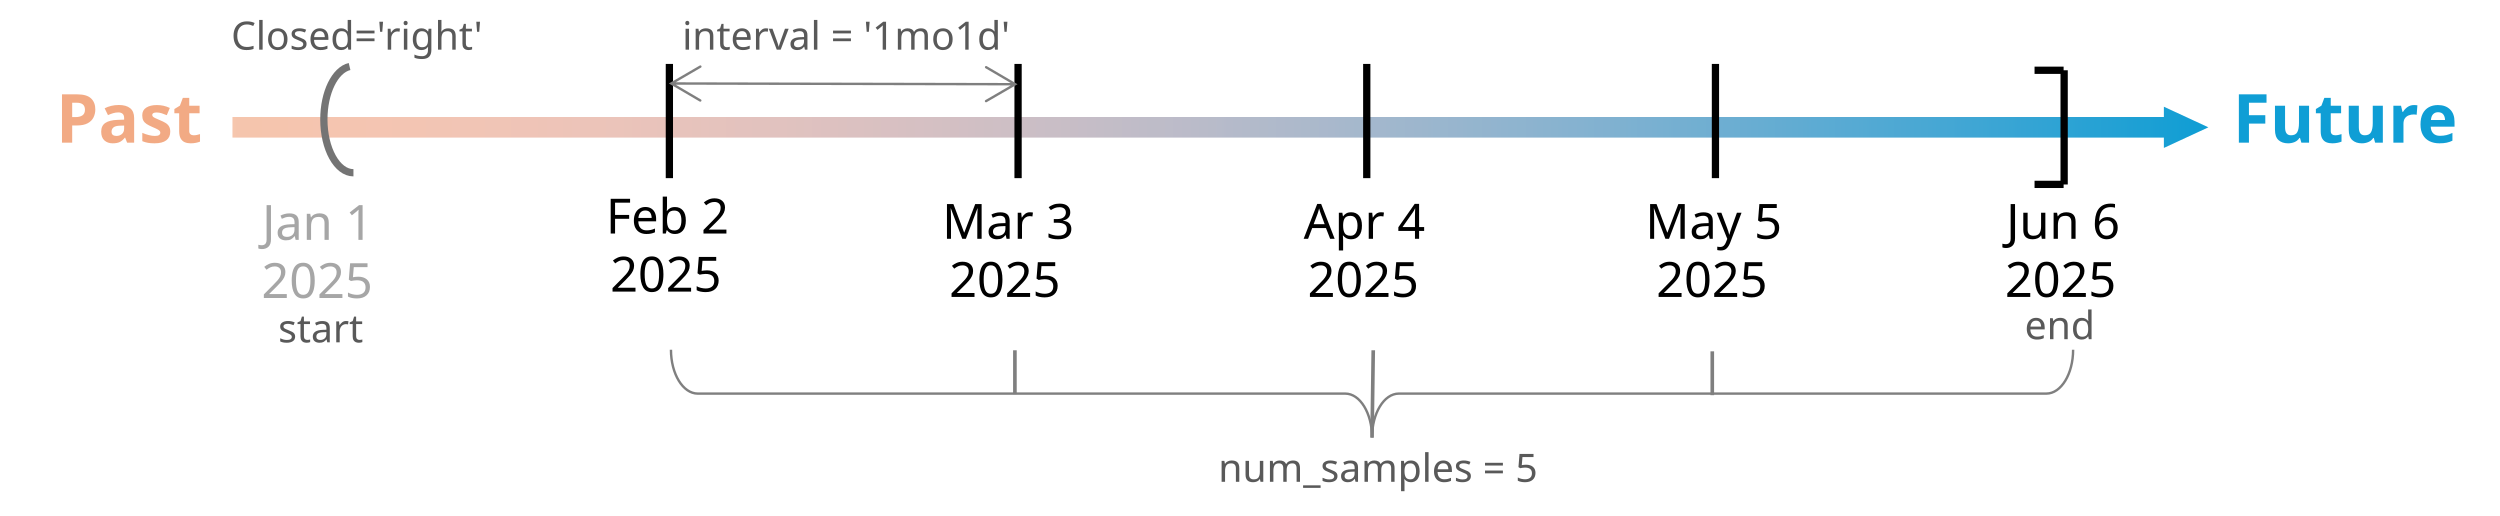
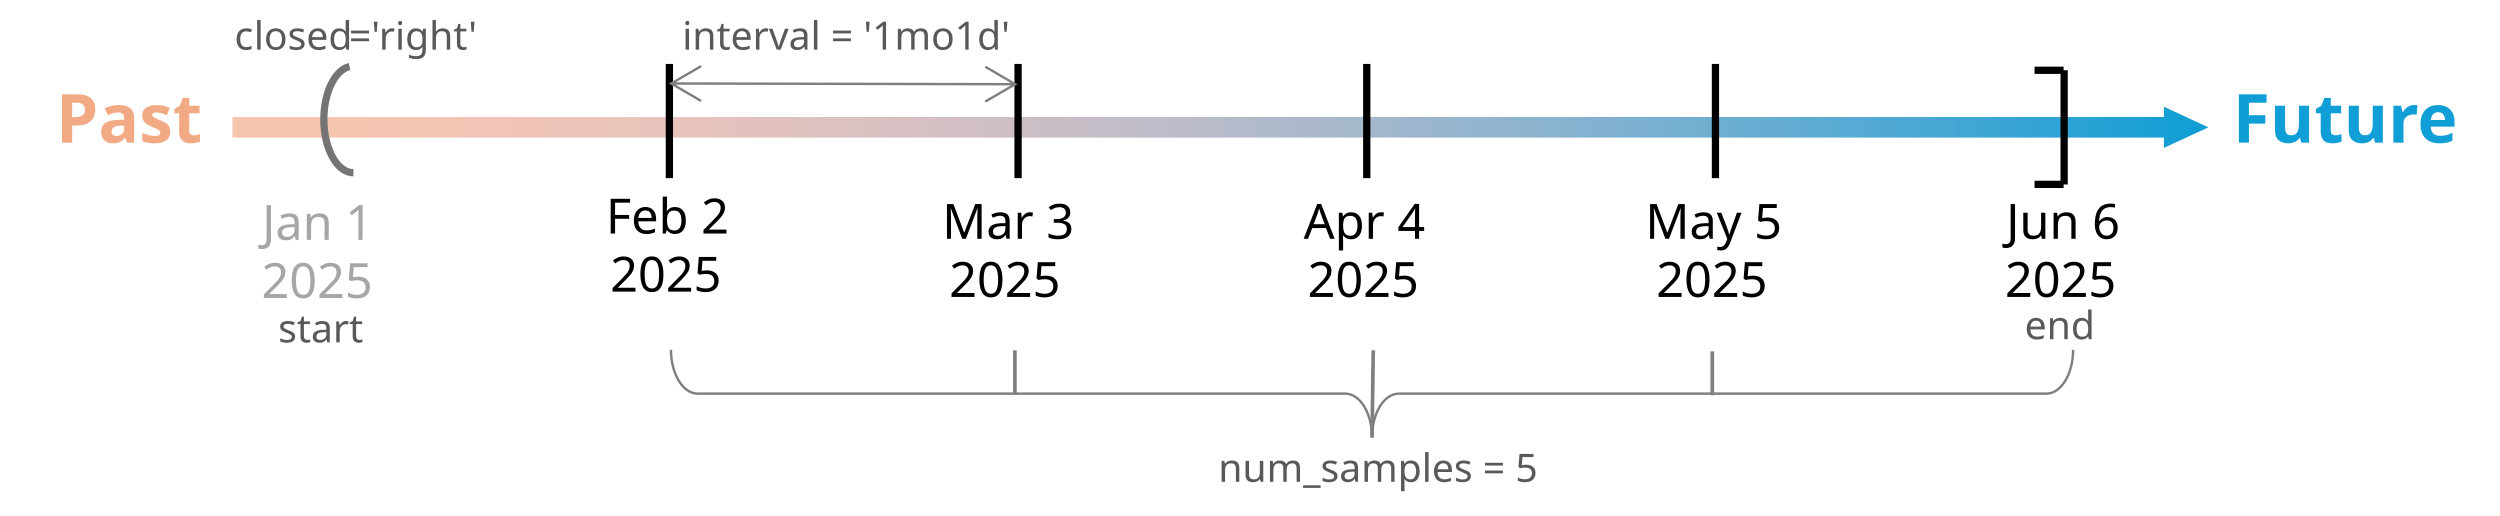
<svg xmlns="http://www.w3.org/2000/svg" width="2366" height="488" xml:space="preserve" overflow="hidden">
  <defs>
    <linearGradient x1="550" y1="487.5" x2="2420" y2="487.5" gradientUnits="userSpaceOnUse" spreadMethod="reflect" id="fill0">
      <stop offset="0" stop-color="#F6C6AD" />
      <stop offset="0.004" stop-color="#F5C5AD" />
      <stop offset="0.009" stop-color="#F5C5AD" />
      <stop offset="0.013" stop-color="#F5C5AD" />
      <stop offset="0.017" stop-color="#F5C5AE" />
      <stop offset="0.022" stop-color="#F5C5AE" />
      <stop offset="0.026" stop-color="#F5C5AE" />
      <stop offset="0.03" stop-color="#F5C5AF" />
      <stop offset="0.035" stop-color="#F5C5AF" />
      <stop offset="0.039" stop-color="#F5C5AF" />
      <stop offset="0.043" stop-color="#F5C5B0" />
      <stop offset="0.048" stop-color="#F5C5B0" />
      <stop offset="0.052" stop-color="#F5C5B0" />
      <stop offset="0.057" stop-color="#F4C5B1" />
      <stop offset="0.061" stop-color="#F4C5B1" />
      <stop offset="0.065" stop-color="#F4C5B1" />
      <stop offset="0.07" stop-color="#F4C5B2" />
      <stop offset="0.074" stop-color="#F4C5B2" />
      <stop offset="0.078" stop-color="#F4C5B2" />
      <stop offset="0.083" stop-color="#F3C5B2" />
      <stop offset="0.087" stop-color="#F3C5B3" />
      <stop offset="0.091" stop-color="#F3C5B3" />
      <stop offset="0.096" stop-color="#F3C5B3" />
      <stop offset="0.1" stop-color="#F2C5B4" />
      <stop offset="0.104" stop-color="#F2C5B4" />
      <stop offset="0.109" stop-color="#F2C5B4" />
      <stop offset="0.113" stop-color="#F2C5B5" />
      <stop offset="0.117" stop-color="#F1C5B5" />
      <stop offset="0.122" stop-color="#F1C5B5" />
      <stop offset="0.126" stop-color="#F1C5B5" />
      <stop offset="0.13" stop-color="#F0C5B6" />
      <stop offset="0.135" stop-color="#F0C5B6" />
      <stop offset="0.139" stop-color="#F0C5B6" />
      <stop offset="0.143" stop-color="#EFC4B7" />
      <stop offset="0.148" stop-color="#EFC4B7" />
      <stop offset="0.152" stop-color="#EFC4B7" />
      <stop offset="0.157" stop-color="#EEC4B7" />
      <stop offset="0.161" stop-color="#EEC4B8" />
      <stop offset="0.165" stop-color="#EEC4B8" />
      <stop offset="0.17" stop-color="#EDC4B8" />
      <stop offset="0.174" stop-color="#EDC4B9" />
      <stop offset="0.178" stop-color="#ECC4B9" />
      <stop offset="0.183" stop-color="#ECC4B9" />
      <stop offset="0.187" stop-color="#ECC4B9" />
      <stop offset="0.191" stop-color="#EBC4BA" />
      <stop offset="0.196" stop-color="#EBC4BA" />
      <stop offset="0.2" stop-color="#EAC4BA" />
      <stop offset="0.204" stop-color="#EAC3BA" />
      <stop offset="0.209" stop-color="#E9C3BB" />
      <stop offset="0.213" stop-color="#E9C3BB" />
      <stop offset="0.217" stop-color="#E8C3BB" />
      <stop offset="0.222" stop-color="#E8C3BC" />
      <stop offset="0.226" stop-color="#E7C3BC" />
      <stop offset="0.23" stop-color="#E7C3BC" />
      <stop offset="0.235" stop-color="#E6C3BC" />
      <stop offset="0.239" stop-color="#E6C3BD" />
      <stop offset="0.243" stop-color="#E5C3BD" />
      <stop offset="0.248" stop-color="#E5C3BD" />
      <stop offset="0.252" stop-color="#E4C2BD" />
      <stop offset="0.257" stop-color="#E3C2BE" />
      <stop offset="0.261" stop-color="#E3C2BE" />
      <stop offset="0.265" stop-color="#E2C2BE" />
      <stop offset="0.27" stop-color="#E2C2BE" />
      <stop offset="0.274" stop-color="#E1C2BF" />
      <stop offset="0.278" stop-color="#E1C2BF" />
      <stop offset="0.283" stop-color="#E0C2BF" />
      <stop offset="0.287" stop-color="#DFC2BF" />
      <stop offset="0.291" stop-color="#DFC2C0" />
      <stop offset="0.296" stop-color="#DEC1C0" />
      <stop offset="0.3" stop-color="#DDC1C0" />
      <stop offset="0.304" stop-color="#DDC1C0" />
      <stop offset="0.309" stop-color="#DCC1C0" />
      <stop offset="0.313" stop-color="#DBC1C1" />
      <stop offset="0.317" stop-color="#DBC1C1" />
      <stop offset="0.322" stop-color="#DAC1C1" />
      <stop offset="0.326" stop-color="#D9C1C1" />
      <stop offset="0.33" stop-color="#D9C0C2" />
      <stop offset="0.335" stop-color="#D8C0C2" />
      <stop offset="0.339" stop-color="#D7C0C2" />
      <stop offset="0.343" stop-color="#D6C0C2" />
      <stop offset="0.348" stop-color="#D6C0C3" />
      <stop offset="0.352" stop-color="#D5C0C3" />
      <stop offset="0.357" stop-color="#D4C0C3" />
      <stop offset="0.361" stop-color="#D3C0C3" />
      <stop offset="0.365" stop-color="#D3BFC3" />
      <stop offset="0.37" stop-color="#D2BFC4" />
      <stop offset="0.374" stop-color="#D1BFC4" />
      <stop offset="0.378" stop-color="#D0BFC4" />
      <stop offset="0.383" stop-color="#CFBFC4" />
      <stop offset="0.387" stop-color="#CFBFC5" />
      <stop offset="0.391" stop-color="#CEBFC5" />
      <stop offset="0.396" stop-color="#CDBEC5" />
      <stop offset="0.4" stop-color="#CCBEC5" />
      <stop offset="0.404" stop-color="#CBBEC5" />
      <stop offset="0.409" stop-color="#CABEC6" />
      <stop offset="0.413" stop-color="#C9BEC6" />
      <stop offset="0.417" stop-color="#C9BEC6" />
      <stop offset="0.422" stop-color="#C8BEC6" />
      <stop offset="0.426" stop-color="#C7BDC6" />
      <stop offset="0.43" stop-color="#C6BDC7" />
      <stop offset="0.435" stop-color="#C5BDC7" />
      <stop offset="0.439" stop-color="#C4BDC7" />
      <stop offset="0.443" stop-color="#C3BDC7" />
      <stop offset="0.448" stop-color="#C2BDC7" />
      <stop offset="0.452" stop-color="#C1BCC8" />
      <stop offset="0.457" stop-color="#C0BCC8" />
      <stop offset="0.461" stop-color="#BFBCC8" />
      <stop offset="0.465" stop-color="#BEBCC8" />
      <stop offset="0.47" stop-color="#BEBCC8" />
      <stop offset="0.474" stop-color="#BDBCC9" />
      <stop offset="0.478" stop-color="#BCBBC9" />
      <stop offset="0.483" stop-color="#BBBBC9" />
      <stop offset="0.487" stop-color="#BABBC9" />
      <stop offset="0.491" stop-color="#B9BBC9" />
      <stop offset="0.496" stop-color="#B8BBC9" />
      <stop offset="0.5" stop-color="#B7BBCA" />
      <stop offset="0.504" stop-color="#B5BACA" />
      <stop offset="0.509" stop-color="#B4BACA" />
      <stop offset="0.513" stop-color="#B3BACA" />
      <stop offset="0.517" stop-color="#B2BACA" />
      <stop offset="0.522" stop-color="#B1BACA" />
      <stop offset="0.526" stop-color="#B0BACB" />
      <stop offset="0.53" stop-color="#AFB9CB" />
      <stop offset="0.535" stop-color="#AEB9CB" />
      <stop offset="0.539" stop-color="#ADB9CB" />
      <stop offset="0.543" stop-color="#ACB9CB" />
      <stop offset="0.548" stop-color="#ABB9CB" />
      <stop offset="0.552" stop-color="#AAB8CC" />
      <stop offset="0.557" stop-color="#A9B8CC" />
      <stop offset="0.561" stop-color="#A7B8CC" />
      <stop offset="0.565" stop-color="#A6B8CC" />
      <stop offset="0.57" stop-color="#A5B8CC" />
      <stop offset="0.574" stop-color="#A4B7CC" />
      <stop offset="0.578" stop-color="#A3B7CD" />
      <stop offset="0.583" stop-color="#A2B7CD" />
      <stop offset="0.587" stop-color="#A0B7CD" />
      <stop offset="0.591" stop-color="#9FB7CD" />
      <stop offset="0.596" stop-color="#9EB6CD" />
      <stop offset="0.6" stop-color="#9DB6CD" />
      <stop offset="0.604" stop-color="#9CB6CD" />
      <stop offset="0.609" stop-color="#9AB6CE" />
      <stop offset="0.613" stop-color="#99B6CE" />
      <stop offset="0.617" stop-color="#98B5CE" />
      <stop offset="0.622" stop-color="#97B5CE" />
      <stop offset="0.626" stop-color="#95B5CE" />
      <stop offset="0.63" stop-color="#94B5CE" />
      <stop offset="0.635" stop-color="#93B4CE" />
      <stop offset="0.639" stop-color="#92B4CF" />
      <stop offset="0.643" stop-color="#90B4CF" />
      <stop offset="0.648" stop-color="#8FB4CF" />
      <stop offset="0.652" stop-color="#8EB4CF" />
      <stop offset="0.657" stop-color="#8DB3CF" />
      <stop offset="0.661" stop-color="#8BB3CF" />
      <stop offset="0.665" stop-color="#8AB3CF" />
      <stop offset="0.67" stop-color="#89B3CF" />
      <stop offset="0.674" stop-color="#87B2D0" />
      <stop offset="0.678" stop-color="#86B2D0" />
      <stop offset="0.683" stop-color="#85B2D0" />
      <stop offset="0.687" stop-color="#83B2D0" />
      <stop offset="0.691" stop-color="#82B1D0" />
      <stop offset="0.696" stop-color="#81B1D0" />
      <stop offset="0.7" stop-color="#7FB1D0" />
      <stop offset="0.704" stop-color="#7EB1D0" />
      <stop offset="0.709" stop-color="#7CB1D1" />
      <stop offset="0.713" stop-color="#7BB0D1" />
      <stop offset="0.717" stop-color="#7AB0D1" />
      <stop offset="0.722" stop-color="#78B0D1" />
      <stop offset="0.726" stop-color="#77B0D1" />
      <stop offset="0.73" stop-color="#75AFD1" />
      <stop offset="0.735" stop-color="#74AFD1" />
      <stop offset="0.739" stop-color="#72AFD1" />
      <stop offset="0.743" stop-color="#71AFD1" />
      <stop offset="0.748" stop-color="#70AED1" />
      <stop offset="0.752" stop-color="#6EAED2" />
      <stop offset="0.757" stop-color="#6DAED2" />
      <stop offset="0.761" stop-color="#6BAED2" />
      <stop offset="0.765" stop-color="#6AADD2" />
      <stop offset="0.77" stop-color="#68ADD2" />
      <stop offset="0.774" stop-color="#67ADD2" />
      <stop offset="0.778" stop-color="#65ADD2" />
      <stop offset="0.783" stop-color="#64ACD2" />
      <stop offset="0.787" stop-color="#62ACD2" />
      <stop offset="0.791" stop-color="#61ACD2" />
      <stop offset="0.796" stop-color="#5FABD2" />
      <stop offset="0.8" stop-color="#5DABD3" />
      <stop offset="0.804" stop-color="#5CABD3" />
      <stop offset="0.809" stop-color="#5AABD3" />
      <stop offset="0.813" stop-color="#59AAD3" />
      <stop offset="0.817" stop-color="#57AAD3" />
      <stop offset="0.822" stop-color="#56AAD3" />
      <stop offset="0.826" stop-color="#54AAD3" />
      <stop offset="0.83" stop-color="#52A9D3" />
      <stop offset="0.835" stop-color="#51A9D3" />
      <stop offset="0.839" stop-color="#4FA9D3" />
      <stop offset="0.843" stop-color="#4EA8D3" />
      <stop offset="0.848" stop-color="#4CA8D3" />
      <stop offset="0.852" stop-color="#4AA8D3" />
      <stop offset="0.857" stop-color="#49A8D3" />
      <stop offset="0.861" stop-color="#47A7D4" />
      <stop offset="0.865" stop-color="#45A7D4" />
      <stop offset="0.87" stop-color="#44A7D4" />
      <stop offset="0.874" stop-color="#42A6D4" />
      <stop offset="0.878" stop-color="#40A6D4" />
      <stop offset="0.883" stop-color="#3FA6D4" />
      <stop offset="0.887" stop-color="#3DA6D4" />
      <stop offset="0.891" stop-color="#3BA5D4" />
      <stop offset="0.896" stop-color="#3AA5D4" />
      <stop offset="0.9" stop-color="#38A5D4" />
      <stop offset="0.904" stop-color="#36A4D4" />
      <stop offset="0.909" stop-color="#34A4D4" />
      <stop offset="0.913" stop-color="#33A4D4" />
      <stop offset="0.917" stop-color="#31A3D4" />
      <stop offset="0.922" stop-color="#2FA3D4" />
      <stop offset="0.926" stop-color="#2DA3D4" />
      <stop offset="0.93" stop-color="#2CA3D4" />
      <stop offset="0.935" stop-color="#2AA2D4" />
      <stop offset="0.939" stop-color="#28A2D4" />
      <stop offset="0.943" stop-color="#26A2D4" />
      <stop offset="0.948" stop-color="#25A1D4" />
      <stop offset="0.952" stop-color="#23A1D4" />
      <stop offset="0.957" stop-color="#21A1D4" />
      <stop offset="0.961" stop-color="#1FA0D4" />
      <stop offset="0.965" stop-color="#1DA0D4" />
      <stop offset="0.97" stop-color="#1CA0D4" />
      <stop offset="0.974" stop-color="#1A9FD4" />
      <stop offset="0.978" stop-color="#189FD4" />
      <stop offset="0.983" stop-color="#169FD4" />
      <stop offset="0.987" stop-color="#149ED4" />
      <stop offset="0.991" stop-color="#129ED4" />
      <stop offset="0.996" stop-color="#109ED4" />
      <stop offset="1" stop-color="#0F9ED5" />
    </linearGradient>
  </defs>
  <g transform="translate(-330 -367)">
    <path d="M550 477.751 2377.89 477.751 2377.89 468 2420 487.5 2377.89 507 2377.89 497.251 550 497.251Z" fill="url(#fill0)" fill-rule="evenodd" />
    <text fill="#0F9ED5" font-family="Mulish,Mulish_MSFontService,sans-serif" font-weight="700" font-size="64" transform="matrix(1 0 0 1 2443.1 502)">Future</text>
    <text fill="#0F9ED5" font-family="Mulish,Mulish_MSFontService,sans-serif" font-weight="700" font-size="64" transform="matrix(1 0 0 1 2639.61 502)"> </text>
    <text fill="#F2AA84" font-family="Mulish,Mulish_MSFontService,sans-serif" font-weight="700" font-size="64" transform="matrix(1 0 0 1 382.895 502)">Past</text>
    <text fill="#F2AA84" font-family="Mulish,Mulish_MSFontService,sans-serif" font-weight="700" font-size="64" transform="matrix(1 0 0 1 519.822 502)"> </text>
    <text fill="#A6A6A6" font-family="Mulish,Mulish_MSFontService,sans-serif" font-weight="400" font-size="46" transform="matrix(1 0 0 1 578.073 594)">Jan 1</text>
    <text fill="#A6A6A6" font-family="Mulish,Mulish_MSFontService,sans-serif" font-weight="400" font-size="46" transform="matrix(1 0 0 1 686.927 594)"> </text>
    <text fill="#A6A6A6" font-family="Mulish,Mulish_MSFontService,sans-serif" font-weight="400" font-size="46" transform="matrix(1 0 0 1 577.5 649)">2025</text>
    <text fill="#A6A6A6" font-family="Mulish,Mulish_MSFontService,sans-serif" font-weight="400" font-size="46" transform="matrix(1 0 0 1 687.5 649)"> </text>
    <path d="M963.5 427.5 963.5 535.596" stroke="#000000" stroke-width="6.875" stroke-miterlimit="8" fill="none" fill-rule="evenodd" />
    <path d="M1293.5 427.5 1293.5 535.596" stroke="#000000" stroke-width="6.875" stroke-miterlimit="8" fill="none" fill-rule="evenodd" />
    <path d="M1623.5 427.5 1623.5 535.596" stroke="#000000" stroke-width="6.875" stroke-miterlimit="8" fill="none" fill-rule="evenodd" />
    <path d="M1953.5 427.5 1953.5 535.596" stroke="#000000" stroke-width="6.875" stroke-miterlimit="8" fill="none" fill-rule="evenodd" />
    <text font-family="Mulish,Mulish_MSFontService,sans-serif" font-weight="400" font-size="46" transform="matrix(1 0 0 1 903.489 588)">Feb 2</text>
    <text font-family="Mulish,Mulish_MSFontService,sans-serif" font-weight="400" font-size="46" transform="matrix(1 0 0 1 1021.51 588)"> </text>
    <text font-family="Mulish,Mulish_MSFontService,sans-serif" font-weight="400" font-size="46" transform="matrix(1 0 0 1 907.5 643)">2025</text>
    <text font-family="Mulish,Mulish_MSFontService,sans-serif" font-weight="400" font-size="46" transform="matrix(1 0 0 1 1017.5 643)"> </text>
    <text font-family="Mulish,Mulish_MSFontService,sans-serif" font-weight="400" font-size="46" transform="matrix(1 0 0 1 1221.74 593)">Mar 3</text>
    <text font-family="Mulish,Mulish_MSFontService,sans-serif" font-weight="400" font-size="46" transform="matrix(1 0 0 1 1344.92 593)"> </text>
    <text font-family="Mulish,Mulish_MSFontService,sans-serif" font-weight="400" font-size="46" transform="matrix(1 0 0 1 1228.34 648)">2025</text>
    <text font-family="Mulish,Mulish_MSFontService,sans-serif" font-weight="400" font-size="46" transform="matrix(1 0 0 1 1338.34 648)"> </text>
    <text font-family="Mulish,Mulish_MSFontService,sans-serif" font-weight="400" font-size="46" transform="matrix(1 0 0 1 1563.78 593)">Apr 4</text>
    <text font-family="Mulish,Mulish_MSFontService,sans-serif" font-weight="400" font-size="46" transform="matrix(1 0 0 1 1681.22 593)"> </text>
    <text font-family="Mulish,Mulish_MSFontService,sans-serif" font-weight="400" font-size="46" transform="matrix(1 0 0 1 1567.51 648)">2025</text>
    <text font-family="Mulish,Mulish_MSFontService,sans-serif" font-weight="400" font-size="46" transform="matrix(1 0 0 1 1677.51 648)"> </text>
    <text font-family="Mulish,Mulish_MSFontService,sans-serif" font-weight="400" font-size="46" transform="matrix(1 0 0 1 1887.19 593)">May 5</text>
    <text font-family="Mulish,Mulish_MSFontService,sans-serif" font-weight="400" font-size="46" transform="matrix(1 0 0 1 2017.81 593)"> </text>
    <text font-family="Mulish,Mulish_MSFontService,sans-serif" font-weight="400" font-size="46" transform="matrix(1 0 0 1 1897.5 648)">2025</text>
    <text font-family="Mulish,Mulish_MSFontService,sans-serif" font-weight="400" font-size="46" transform="matrix(1 0 0 1 2007.5 648)"> </text>
    <text font-family="Mulish,Mulish_MSFontService,sans-serif" font-weight="400" font-size="46" transform="matrix(1 0 0 1 2228.65 593)">Jun 6</text>
    <text font-family="Mulish,Mulish_MSFontService,sans-serif" font-weight="400" font-size="46" transform="matrix(1 0 0 1 2336.35 593)"> </text>
    <text font-family="Mulish,Mulish_MSFontService,sans-serif" font-weight="400" font-size="46" transform="matrix(1 0 0 1 2227.5 648)">2025</text>
    <text font-family="Mulish,Mulish_MSFontService,sans-serif" font-weight="400" font-size="46" transform="matrix(1 0 0 1 2337.5 648)"> </text>
    <text fill="#595959" font-family="Mulish,Mulish_MSFontService,sans-serif" font-weight="400" font-size="37" transform="matrix(1 0 0 1 975.677 414)">interval = '1mo1d'</text>
    <text fill="#595959" font-family="Mulish,Mulish_MSFontService,sans-serif" font-weight="400" font-size="37" transform="matrix(1 0 0 1 1277.03 414)"> </text>
    <text fill="#595959" font-family="Mulish,Mulish_MSFontService,sans-serif" font-weight="400" font-size="37" transform="matrix(1 0 0 1 593.255 691)">start</text>
    <text fill="#595959" font-family="Mulish,Mulish_MSFontService,sans-serif" font-weight="400" font-size="37" transform="matrix(1 0 0 1 671.745 691)"> </text>
    <text fill="#595959" font-family="Mulish,Mulish_MSFontService,sans-serif" font-weight="400" font-size="37" transform="matrix(1 0 0 1 2246.12 688)">end</text>
    <text fill="#595959" font-family="Mulish,Mulish_MSFontService,sans-serif" font-weight="400" font-size="37" transform="matrix(1 0 0 1 2309.71 688)"> </text>
-     <path d="M2292 698C2292 720.92 2280.65 739.5 2266.64 739.5L1653.86 739.5C1639.85 739.5 1628.5 758.08 1628.5 781 1628.5 758.08 1617.15 739.5 1603.14 739.5L990.36 739.5C976.354 739.5 965 720.92 965 698" stroke="#7F7F7F" stroke-width="2.292" stroke-miterlimit="8" fill="none" fill-rule="evenodd" />
+     <path d="M2292 698.061C2292 720.964 2280.65 739.531 2266.66 739.531L1653.84 739.531C1639.85 739.531 1628.5 758.097 1628.5 781 1628.5 758.097 1617.15 739.531 1603.16 739.531L990.341 739.531C976.346 739.531 965 720.964 965 698.061" stroke="#7F7F7F" stroke-width="2.292" stroke-miterlimit="8" fill="none" fill-rule="evenodd" />
    <text fill="#595959" font-family="Mulish,Mulish_MSFontService,sans-serif" font-weight="400" font-size="37" transform="matrix(1 0 0 1 1482.99 823)">num_samples = 5</text>
    <text fill="#595959" font-family="Mulish,Mulish_MSFontService,sans-serif" font-weight="400" font-size="37" transform="matrix(1 0 0 1 1780.34 823)"> </text>
    <path d="M1290.5 698.5 1290.5 739.99" stroke="#7F7F7F" stroke-width="3.438" stroke-miterlimit="8" fill="none" fill-rule="evenodd" />
    <path d="M0 0 1.145 82.74" stroke="#7F7F7F" stroke-width="3.438" stroke-miterlimit="8" fill="none" fill-rule="evenodd" transform="matrix(-1 0 0 1 1629.64 698.5)" />
    <path d="M1950.5 699.5 1950.5 740.99" stroke="#7F7F7F" stroke-width="3.438" stroke-miterlimit="8" fill="none" fill-rule="evenodd" />
    <path d="M664.5 530.5C649.036 530.5 636.5 507.89 636.5 480 636.5 454.677 646.899 433.269 660.817 429.939" stroke="#747474" stroke-width="6.875" stroke-miterlimit="8" fill="none" fill-rule="evenodd" />
    <path d="M2283.5 433.5 2283.5 541.596" stroke="#000000" stroke-width="6.875" stroke-miterlimit="8" fill="none" fill-rule="evenodd" />
    <path d="M0 0 27.5 0" stroke="#000000" stroke-width="6.875" stroke-miterlimit="8" fill="none" fill-rule="evenodd" transform="matrix(-1 0 0 1 2283 433.5)" />
    <path d="M0 0 27.5 0" stroke="#000000" stroke-width="6.875" stroke-miterlimit="8" fill="none" fill-rule="evenodd" transform="matrix(-1 0 0 1 2283 541.5)" />
-     <text fill="#595959" font-family="Mulish,Mulish_MSFontService,sans-serif" font-weight="400" font-size="37" transform="matrix(1 0 0 1 548.766 414)">Closed='right'</text>
-     <text fill="#595959" font-family="Mulish,Mulish_MSFontService,sans-serif" font-weight="400" font-size="37" transform="matrix(1 0 0 1 779.652 414)"> </text>
+     <text fill="#595959" font-family="Mulish,Mulish_MSFontService,sans-serif" font-weight="400" font-size="37" transform="matrix(1 0 0 1 551.917 414)">c</text>
+     <text fill="#595959" font-family="Mulish,Mulish_MSFontService,sans-serif" font-weight="400" font-size="37" transform="matrix(1 0 0 1 570.251 414)">losed</text>
+     <text fill="#595959" font-family="Mulish,Mulish_MSFontService,sans-serif" font-weight="400" font-size="37" transform="matrix(1 0 0 1 660.199 414)">='right'</text>
+     <text fill="#595959" font-family="Mulish,Mulish_MSFontService,sans-serif" font-weight="400" font-size="37" transform="matrix(1 0 0 1 776.501 414)"> </text>
    <path d="M965.269 444.859 1290.73 445.556 1290.73 447.848 965.264 447.151ZM992.155 463.094 962.995 446 992.228 429.031C992.775 428.713 993.476 428.9 993.794 429.447 994.112 429.994 993.925 430.695 993.378 431.013L965.844 446.996 965.848 445.016 993.314 461.117C993.859 461.437 994.043 462.139 993.723 462.685 993.403 463.231 992.701 463.414 992.155 463.094ZM1263.84 429.613 1293 446.707 1263.77 463.676C1263.22 463.994 1262.52 463.808 1262.21 463.26 1261.89 462.713 1262.07 462.012 1262.62 461.694L1290.16 445.711 1290.15 447.691 1262.69 431.59C1262.14 431.27 1261.96 430.568 1262.28 430.022 1262.6 429.476 1263.3 429.293 1263.84 429.613Z" fill="#7F7F7F" />
  </g>
</svg>
